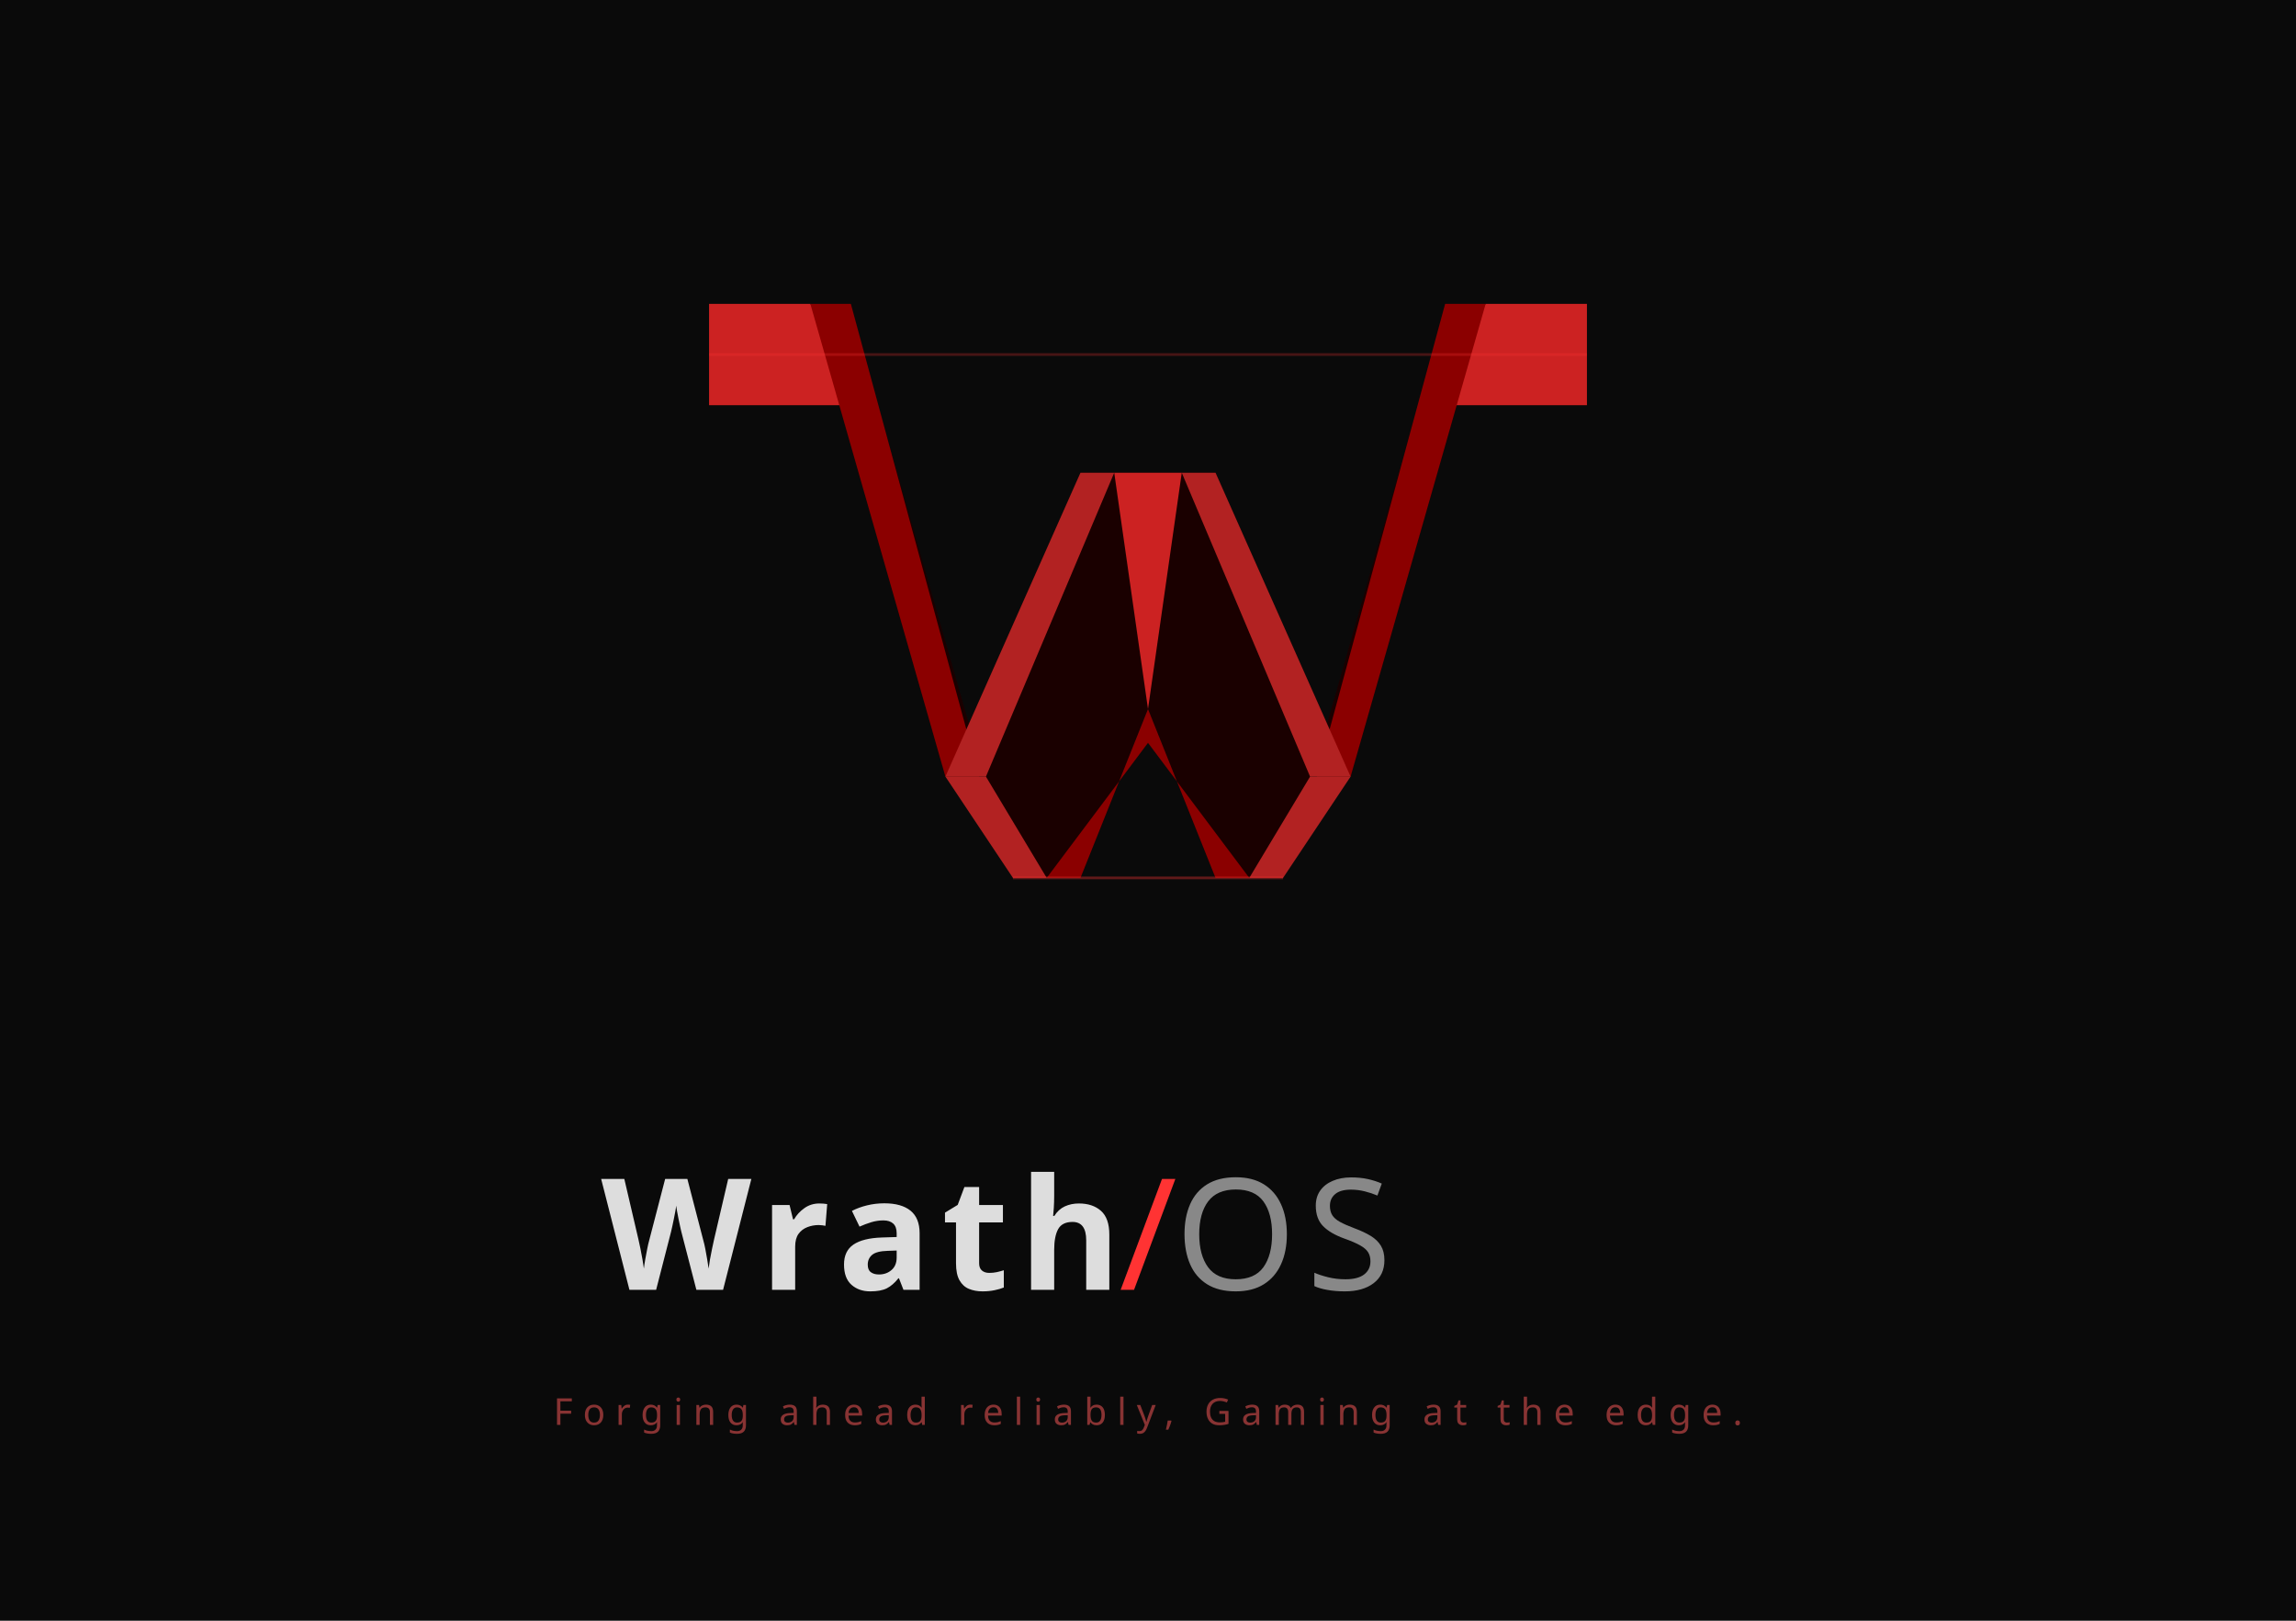
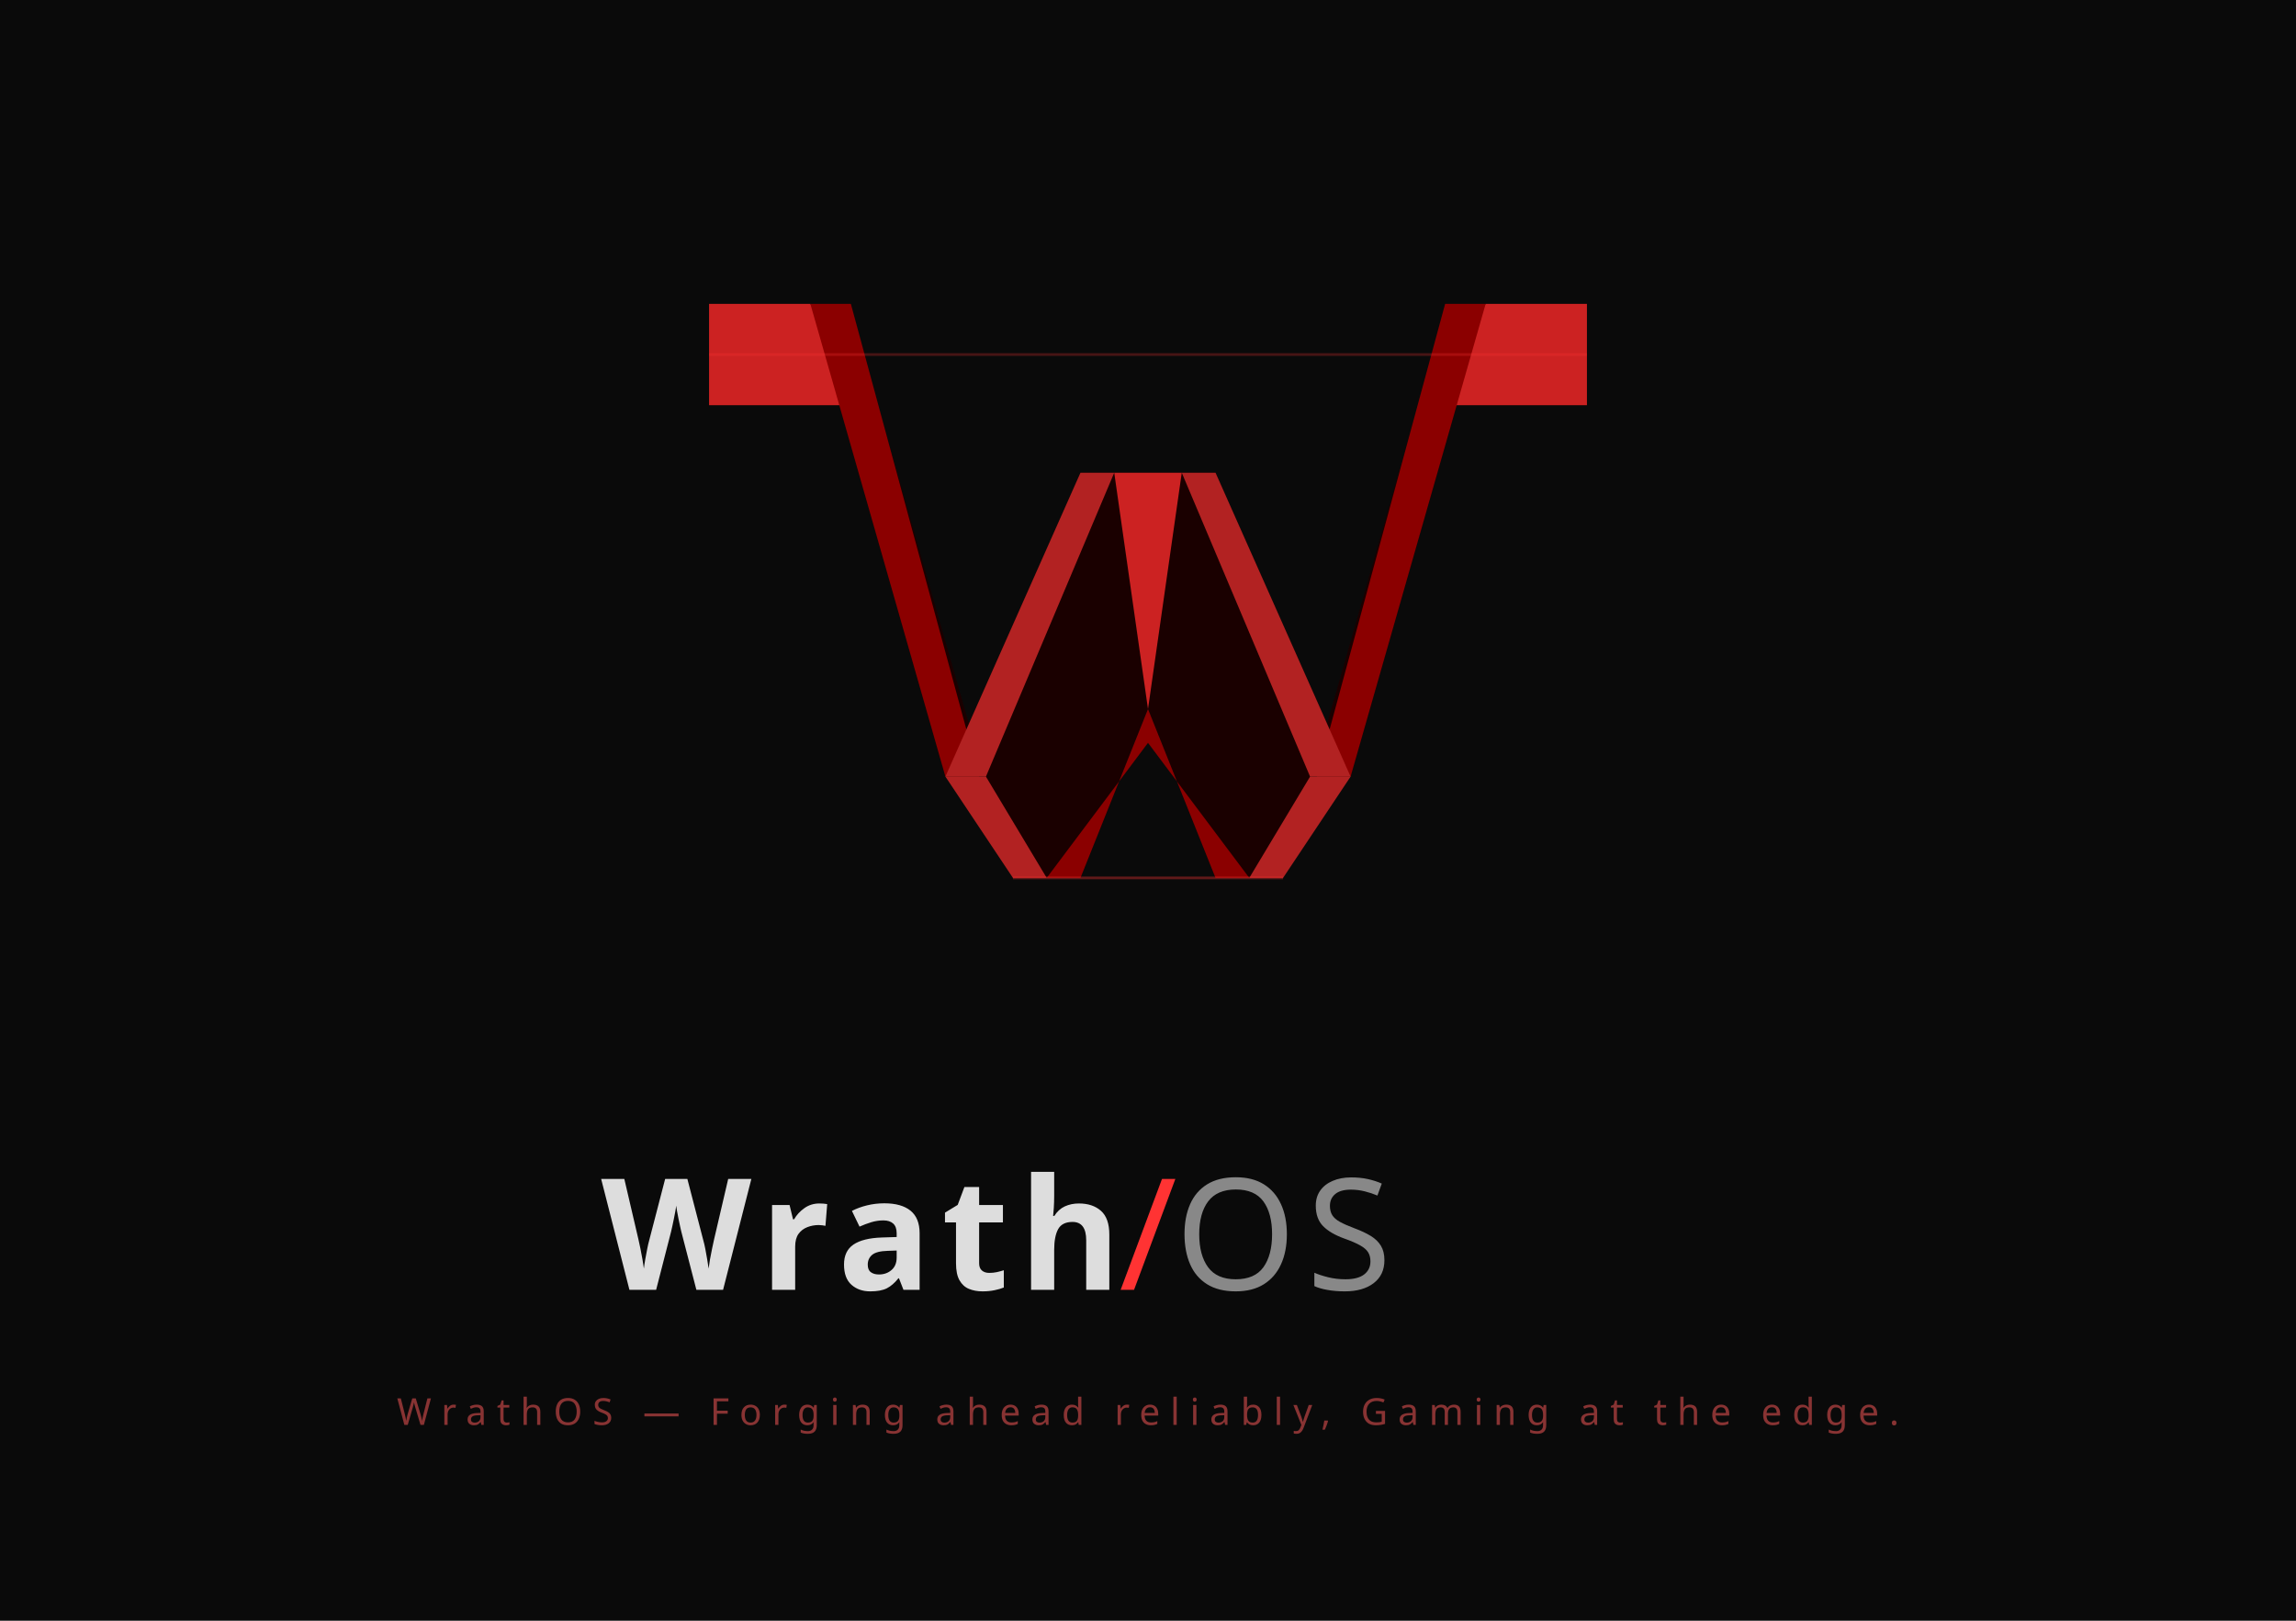
<svg xmlns="http://www.w3.org/2000/svg" width="680" height="480" viewBox="0 0 680 480">
  <style>
  .bg { fill: #0a0a0a; }
  .w-dark { fill: #1a0000; }
  .w-main { fill: #8B0000; }
  .w-mid { fill: #B22222; }
  .w-bright { fill: #CC2222; }
</style>
  <rect width="680" height="480" class="bg" />
  <g transform="translate(340,200)">
    <polygon points="-130,-110 -100,-110 -60,30 -20,-60 0,-60 20,-60 60,30 100,-110 130,-110 130,-80 80,-80 40,60 20,60 0,10 -20,60 -40,60 -80,-80 -130,-80" class="w-dark" />
    <polygon points="-130,-110 -100,-110 -80,-80 -130,-80" class="w-bright" />
    <polygon points="100,-110 130,-110 130,-80 80,-80" class="w-bright" />
    <polygon points="-100,-110 -60,30 -50,30 -88,-110" class="w-main" />
    <polygon points="100,-110 60,30 50,30 88,-110" class="w-main" />
    <polygon points="-60,30 -20,-60 -10,-60 -48,30" class="w-mid" />
    <polygon points="60,30 20,-60 10,-60 48,30" class="w-mid" />
    <polygon points="-20,-60 20,-60 10,-60 0,10 -10,-60" class="w-bright" />
    <polygon points="-60,30 -40,60 -30,60 -48,30" class="w-mid" />
    <polygon points="60,30 40,60 30,60 48,30" class="w-mid" />
    <polygon points="-40,60 -20,60 0,10 20,60 40,60 30,60 0,20 -30,60" class="w-main" />
    <line x1="-130" y1="-95" x2="130" y2="-95" stroke="#FF3333" stroke-width="0.8" opacity="0.25" />
    <line x1="-40" y1="60" x2="40" y2="60" stroke="#FF3333" stroke-width="0.8" opacity="0.35" />
  </g>
  <g transform="translate(340,382)">
    <text x="-8" y="0" text-anchor="end" font-family="sans-serif" font-weight="700" font-size="46" letter-spacing="3" fill="#DDDDDD">Wrath</text>
    <text x="0" y="0" text-anchor="middle" font-family="sans-serif" font-weight="300" font-size="46" fill="#FF3333">/</text>
    <text x="8" y="0" text-anchor="start" font-family="sans-serif" font-weight="300" font-size="46" letter-spacing="3" fill="#888888">OS</text>
  </g>
-   <text x="340" y="422" text-anchor="middle" font-family="sans-serif" font-weight="400" font-size="11" letter-spacing="3" fill="#883333">Forging ahead reliably, Gaming at the edge.</text>
+   <text x="340" y="422" text-anchor="middle" font-family="sans-serif" font-weight="400" font-size="11" letter-spacing="3" fill="#883333">WrathOS — Forging ahead reliably, Gaming at the edge.</text>
</svg>
